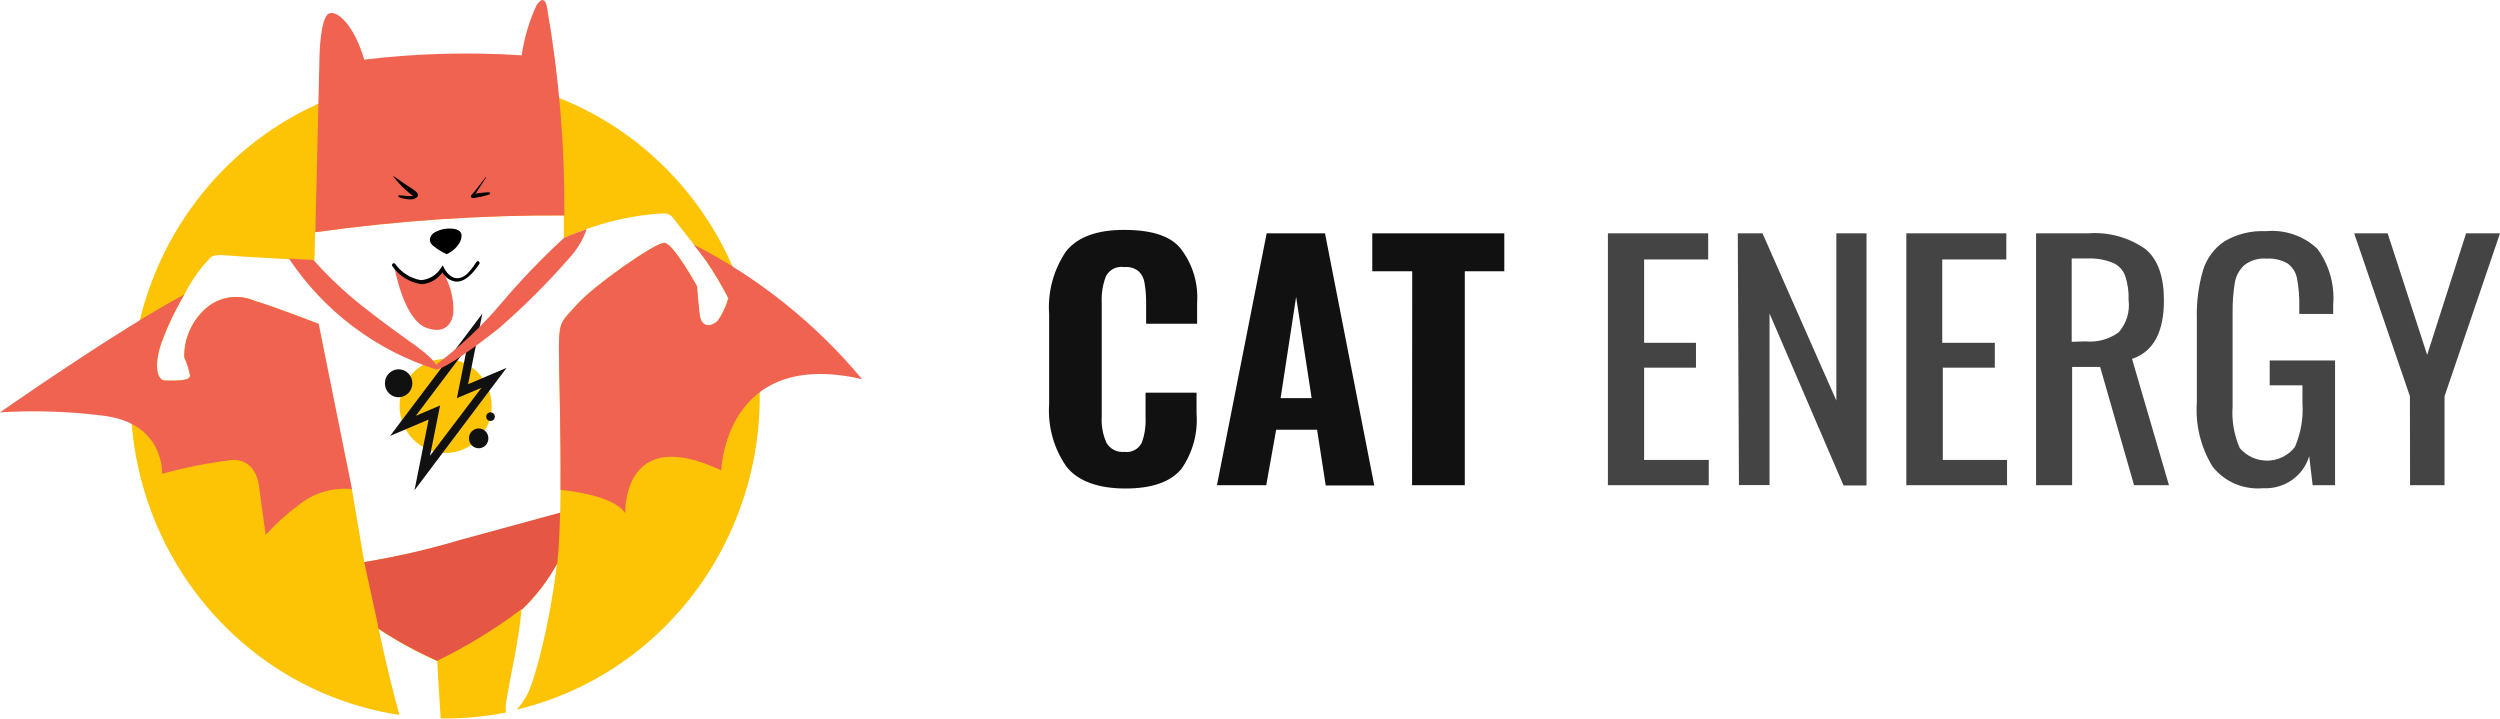
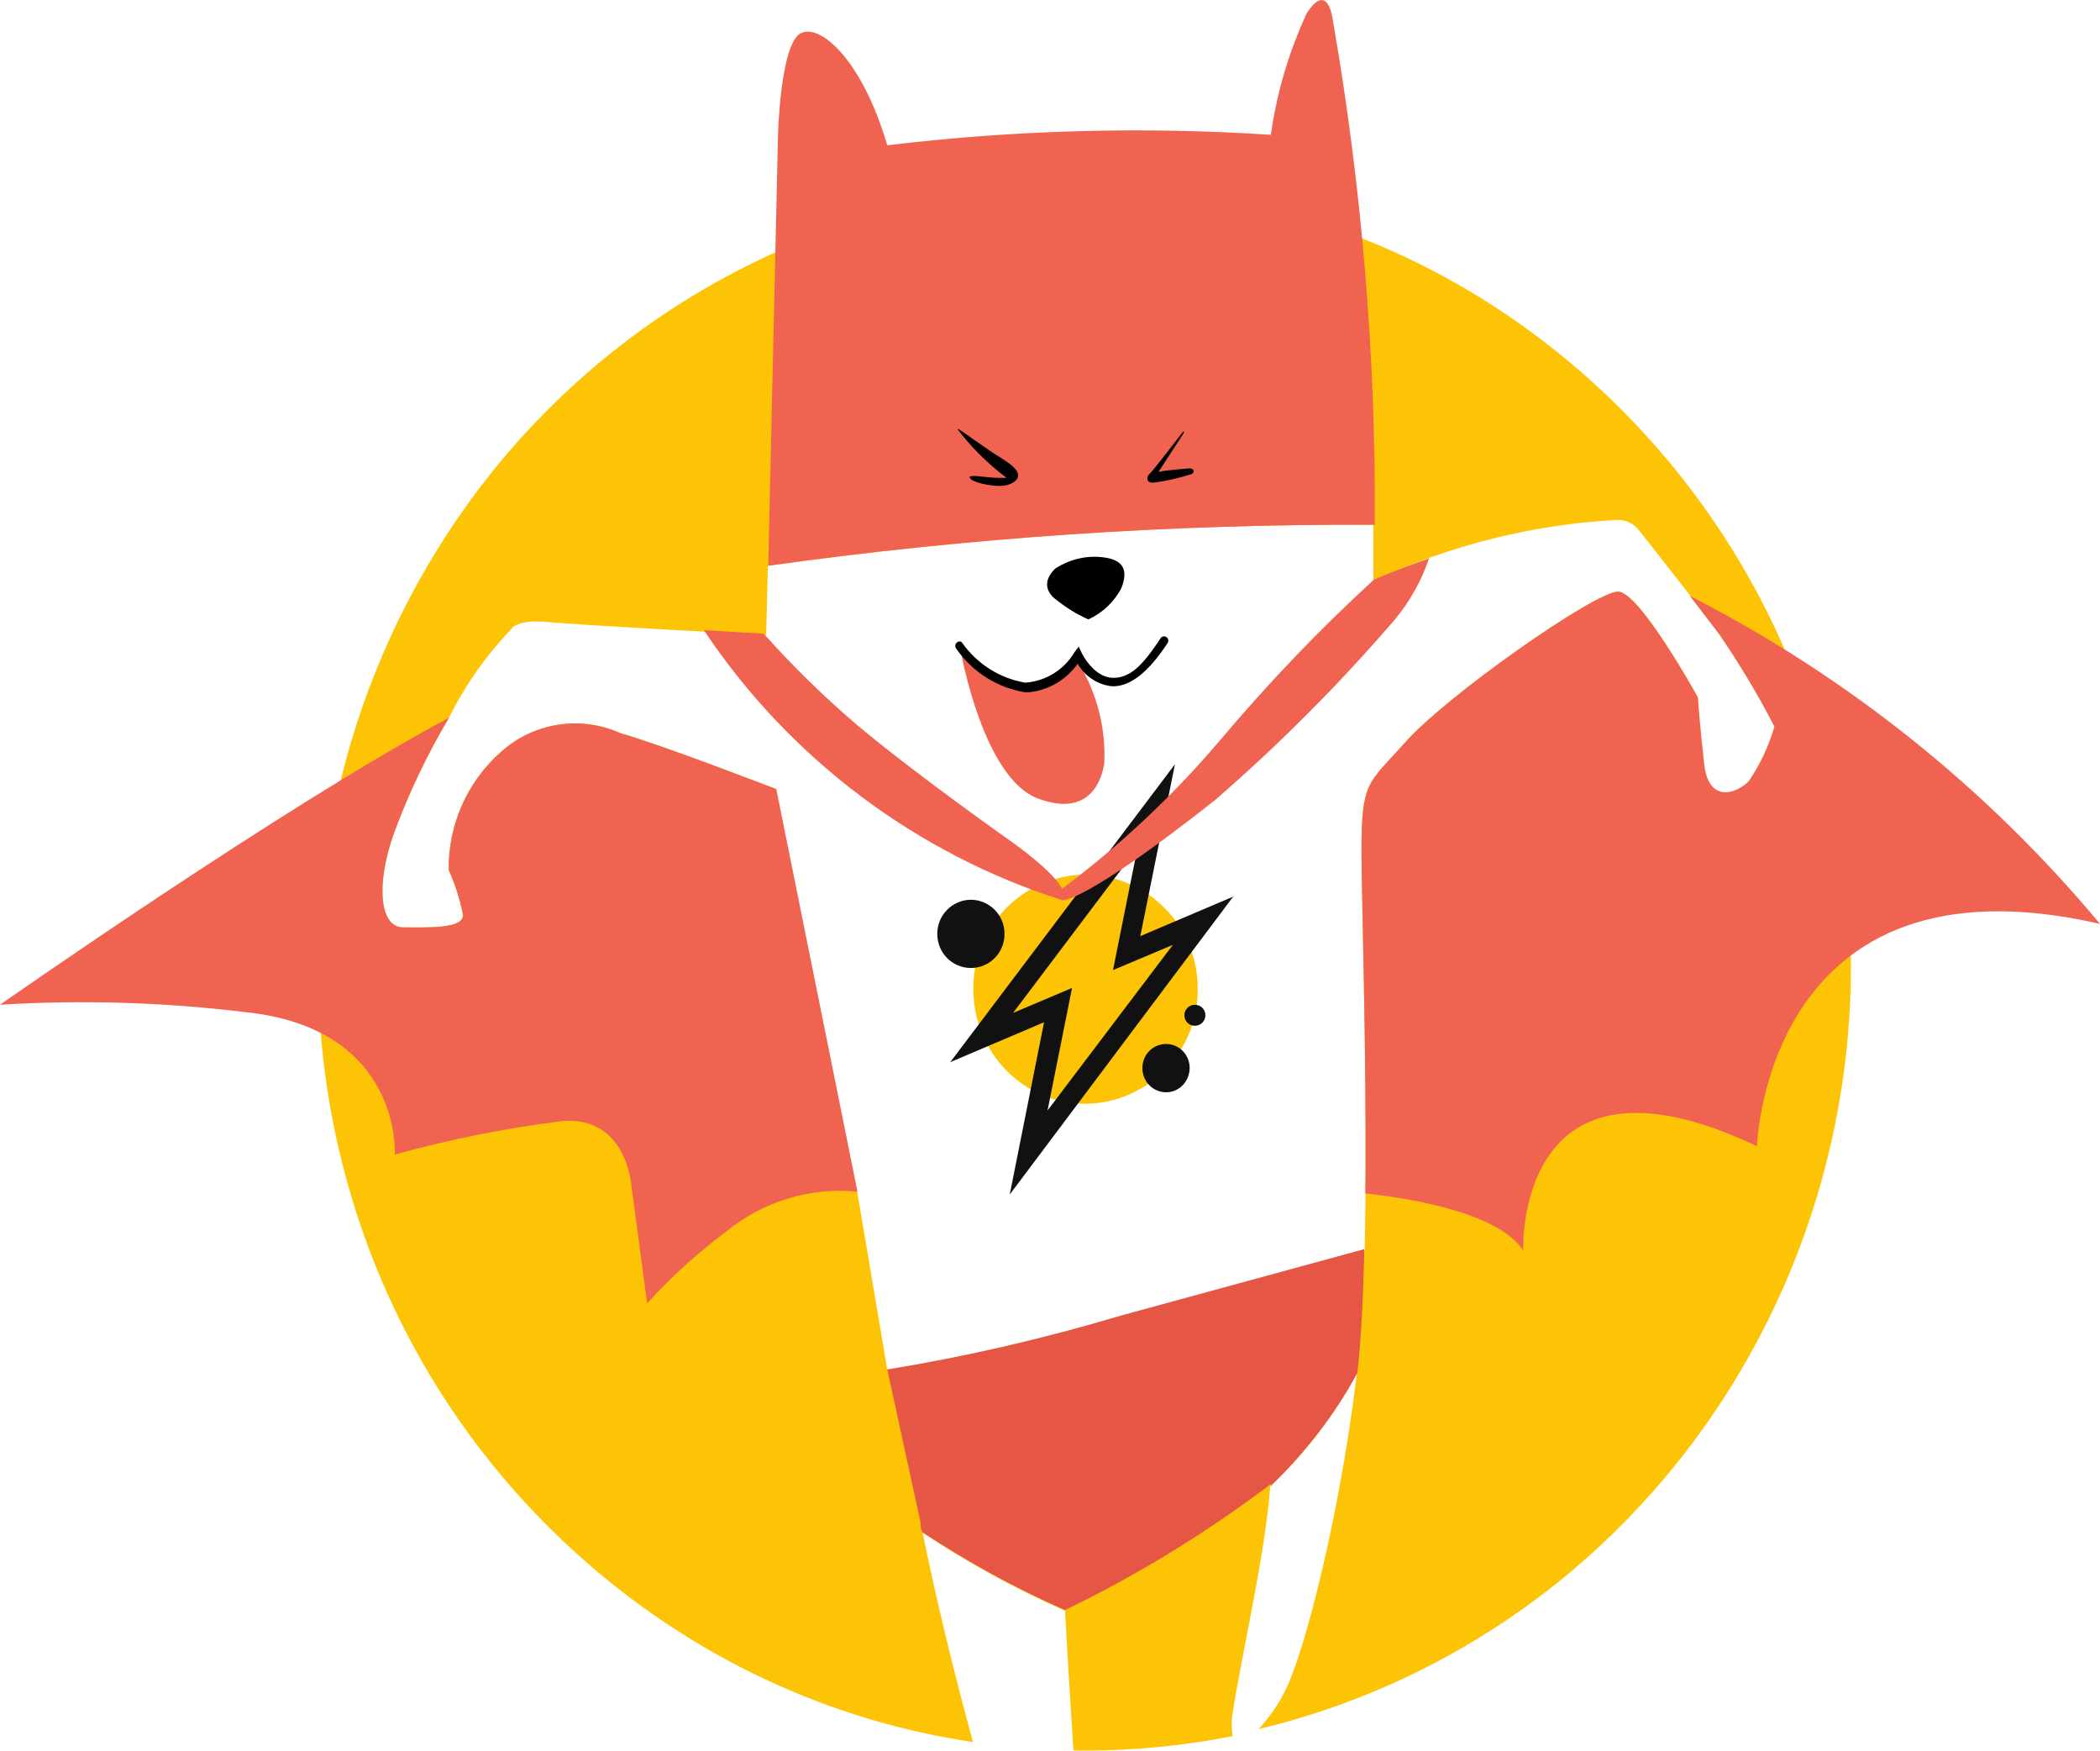
- <svg xmlns="http://www.w3.org/2000/svg" fill="none" viewBox="0 0 174 50">
-   <path d="M0 0h174v50h-174z" />
-   <path d="M0 0h60v50h-60z" />
-   <path fill="#fdc305" d="M51.2 19.05a22.3 22.3 0 0 0-6.88-9.13 21.67 21.67 0 0 0-10.42-4.41 21.5 21.5 0 0 0-11.2 1.47 21.95 21.95 0 0 0-9 6.96 22.6 22.6 0 0 0-4.4 10.6 22.76 22.76 0 0 0 1.37 11.44 22.3 22.3 0 0 0 6.77 9.22 21.7 21.7 0 0 0 10.36 4.56c-.5-1.82-1-3.84-1.44-5.98 1.29.86 2.65 1.6 4.07 2.23 0 0 .1 1.88.24 3.99a21.7 21.7 0 0 0 4.55-.41 1.9 1.9 0 0 1 0-.67c.25-1.63.94-4.57 1.07-6.46a13.2 13.2 0 0 0 2.48-3.24l-.05.39c-.47 3.71-1.45 7.68-2.05 8.78a4.9 4.9 0 0 1-.71 1 21.75 21.75 0 0 0 8.5-4.15 22.3 22.3 0 0 0 6-7.42 22.77 22.77 0 0 0 .75-18.77m-1.26 3.3c-.38.38-1.15.64-1.28-.5a31 31 0 0 1-.16-1.93s-1.65-2.99-2.27-3.02-4.99 3.02-6.14 4.36c-1 1.12-1.2 1.05-1.2 3.03 0 1.49.19 7.12.09 11.43l-6.97 1.9a54 54 0 0 1-6.67 1.5l-.86-5.09h-.12l-2.2-11.49s-3.25-1.26-4.45-1.6a3.16 3.16 0 0 0-1.8-.23 3.2 3.2 0 0 0-1.62.78 4.4 4.4 0 0 0-1.1 1.52 4.5 4.5 0 0 0-.38 1.84c.18.4.32.83.4 1.27.05.42-1.02.37-1.7.37s-.79-1.25-.25-2.73a19.9 19.9 0 0 1 1.56-3.26 10.4 10.4 0 0 1 1.77-2.52s.12-.3 1.07-.21c.95.09 6.22.37 6.22.37l.04-1.98a120 120 0 0 1 17.31-1.17v1.6a19 19 0 0 1 6.96-1.74.77.77 0 0 1 .66.34c.3.37 2.06 2.61 2.27 2.94a25 25 0 0 1 1.56 2.61 5.5 5.5 0 0 1-.74 1.61z" />
-   <path fill="#f06351" d="m48.28 17.02.86 1.12a25 25 0 0 1 1.56 2.62 5.5 5.5 0 0 1-.73 1.55c-.38.38-1.16.63-1.28-.5s-.18-1.89-.18-1.89-1.65-2.99-2.27-3.02-4.99 3.02-6.14 4.36c-1 1.12-1.2 1.04-1.2 3.03 0 1.3.15 5.8.11 9.8 1.55.17 3.83.6 4.51 1.63 0 0-.25-6.26 6.68-2.98 0 0 .24-8.54 9.8-6.35a37.5 37.5 0 0 0-11.72-9.37m-9-2.03a80.5 80.5 0 0 0-1.2-14.42s-.13-1.13-.74-.2a12.6 12.6 0 0 0-1.03 3.48 59.4 59.4 0 0 0-10.96.3c-.7-2.4-1.9-3.49-2.47-3.2-.58.28-.64 2.86-.64 2.86l-.29 12.35a121 121 0 0 1 17.33-1.17" />
-   <path fill="#e55645" d="M38.78 39.22c.11-.93.17-2.17.2-3.54l-6.96 1.9a54 54 0 0 1-6.67 1.54l.95 4.36c0 .1 0 .2.06.29a27.5 27.5 0 0 0 4.07 2.22 36 36 0 0 0 5.88-3.6v.05a13.2 13.2 0 0 0 2.47-3.22" />
-   <path fill="#000" d="M27.37 12.26c-.05-.08.85.6 1.2.8.35.22.52.37.52.52 0 .15-.22.3-.53.3s-.78-.1-.85-.23c-.07-.12.51 0 .8 0h.25a7 7 0 0 1-1.4-1.39m6.42.1s-.85 1.12-.93 1.17c-.08.05-.15.3.16.25a7 7 0 0 0 1.04-.24c.1-.06.06-.18-.1-.16s-.58.04-.85.1l.72-1.11s.03-.1-.04-.01m-2.69 5.33c.4-.18.73-.48.94-.87.24-.58 0-.8-.38-.88a2.06 2.06 0 0 0-1.5.3c-.33.32-.29.64 0 .87.3.24.6.43.94.58" />
-   <path fill="#f06351" d="M30.79 18.79a1.8 1.8 0 0 1-.4.52c-.24.2-.54.32-.85.33-.47.05-.94-.09-1.32-.38a1.7 1.7 0 0 1-.45-.4.86.86 0 0 0-.31-.21s.64 3.58 2.2 4.16 1.85-.66 1.89-1a5 5 0 0 0-.7-2.82c0-.26-.02-.09-.06-.2" />
-   <path fill="#000" d="M29.33 19.78c-.4-.06-.78-.2-1.13-.41a3 3 0 0 1-.88-.83.13.13 0 0 1 0-.18.12.12 0 0 1 .14-.03.1.1 0 0 1 .04.03 2.75 2.75 0 0 0 1.8 1.14 1.8 1.8 0 0 0 .8-.26c.25-.15.45-.36.6-.6l.12-.17.09.19s.32.66.85.7.9-.37 1.4-1.13a.12.12 0 0 1 .17-.03.13.13 0 0 1 .03.17q-.85 1.28-1.62 1.23a1.3 1.3 0 0 1-.55-.2 1.34 1.34 0 0 1-.4-.44 1.95 1.95 0 0 1-.64.58 1.9 1.9 0 0 1-.82.24" />
-   <path fill="#fdc305" fill-rule="evenodd" d="M31 31.53c1.78 0 3.22-1.47 3.22-3.27s-1.44-3.28-3.21-3.28-3.2 1.47-3.2 3.28 1.43 3.27 3.2 3.27" />
-   <path fill="#111" d="m35.26 25.6-2.68 1.14.99-4.91-6.42 8.51 2.68-1.14-.98 4.92zm-6.32 3.34 3.56-4.72-.7 3.49 1.71-.72-3.58 4.73.7-3.5z" />
-   <path fill="#111" fill-rule="evenodd" d="M27.74 27.65a.97.97 0 0 0 .96-.97.97.97 0 0 0-.96-.98.97.97 0 0 0-.95.98c0 .54.42.97.95.97m5.58 3.55a.68.68 0 0 0 .67-.7c0-.37-.3-.68-.67-.68a.68.68 0 0 0-.68.69c0 .38.3.69.68.69m.82-1.9a.3.3 0 0 0 .3-.3.3.3 0 0 0-.3-.3c-.17 0-.3.13-.3.3s.13.3.3.3" />
-   <path fill="#f06351" d="M39.24 16.57a50 50 0 0 0-4.36 4.55 27.5 27.5 0 0 1-4.54 4.27c-.19-.46-1.4-1.32-1.4-1.32s-2.68-1.88-4.44-3.35a27.5 27.5 0 0 1-2.68-2.62l-1.71-.1a19.38 19.38 0 0 0 10.26 7.72c.73-.13 2.8-1.64 4.35-2.87a50 50 0 0 0 5.13-5.15 5.6 5.6 0 0 0 .98-1.75c-.98.33-1.6.62-1.6.62m-17.05 5.97s-3.26-1.26-4.46-1.6a3.16 3.16 0 0 0-1.79-.23 3.2 3.2 0 0 0-1.63.78 4.4 4.4 0 0 0-1.1 1.52 4.5 4.5 0 0 0-.38 1.84c.18.4.32.83.41 1.27.04.42-1.03.37-1.71.37-.69 0-.79-1.25-.25-2.73a19.9 19.9 0 0 1 1.56-3.26c-4.66 2.48-12.83 8.2-12.83 8.2a38.4 38.4 0 0 1 7 .21c4.5.46 4.28 4.07 4.28 4.07a32.5 32.5 0 0 1 4.82-.96c1.8-.13 1.93 1.85 1.93 1.85l.46 3.36c.69-.76 1.45-1.45 2.27-2.06a5.1 5.1 0 0 1 3.74-1.13z" />
-   <path d="M73 16h101v18h-101z" />
-   <path fill="#111" d="M74.22 32.47a6.8 6.8 0 0 1-1.2-4.34v-6.26a6.9 6.9 0 0 1 1.18-4.38q1.2-1.5 4.08-1.49t3.9 1.31a5.52 5.52 0 0 1 1.14 3.75v1.47h-3.55v-1.59a8 8 0 0 0-.11-1.25 1.4 1.4 0 0 0-.4-.8 1.35 1.35 0 0 0-1-.3 1.3 1.3 0 0 0-.74.1c-.23.12-.42.3-.54.52a4.5 4.5 0 0 0-.3 1.84v7.95a3.9 3.9 0 0 0 .34 1.84 1.29 1.29 0 0 0 1.24.61 1.17 1.17 0 0 0 1.2-.62c.22-.58.3-1.2.27-1.83v-1.67h3.55v1.45a5.94 5.94 0 0 1-1.05 3.85c-.76.92-2.06 1.37-3.91 1.37s-3.3-.5-4.1-1.53m13.94-16.23h4.06l3.43 17.55h-3.38l-.6-3.88h-2.85l-.69 3.86h-3.43zm3.13 11.47-1.08-7.05-1.08 7.05zm7-8.83h-2.78v-2.64h9.19v2.64h-2.75v14.89h-3.67z" />
-   <path fill="#444" d="M111.91 16.24h6.98v1.82h-4.46v5.8h3.61v1.73h-3.61v6.42h4.5v1.76h-7.02zm9.04 0h1.72l5.14 11.64v-11.64h2.1v17.55h-1.6l-5.15-11.97v11.94h-2.13zm11.73 0h6.96v1.82h-4.46v5.8h3.66v1.73h-3.62v6.42h4.47v1.76h-7.01zm9.03 0h3.62a6.12 6.12 0 0 1 4 1.1c.86.72 1.28 1.91 1.28 3.56q0 3.34-2.22 4.08l2.57 8.79h-2.43l-2.36-8.23h-1.95v8.23h-2.51zm3.43 7.52a3.38 3.38 0 0 0 2.32-.63c.27-.31.47-.67.59-1.06a2.9 2.9 0 0 0 .1-1.2 4.8 4.8 0 0 0-.24-1.68 1.58 1.58 0 0 0-.86-.9 4.2 4.2 0 0 0-1.76-.3h-1.1v5.8zm8.85 8.71a7.57 7.57 0 0 1-1.09-4.47v-5.85a11 11 0 0 1 .43-3.34 3.75 3.75 0 0 1 1.5-2.02 5.17 5.17 0 0 1 2.87-.7 4.6 4.6 0 0 1 1.94.23 4.5 4.5 0 0 1 1.65 1 5.74 5.74 0 0 1 1.1 3.88v.65h-2.36v-.54a9.3 9.3 0 0 0-.16-1.94 1.66 1.66 0 0 0-.65-1.03 2.63 2.63 0 0 0-1.47-.34 2.2 2.2 0 0 0-1.55.46 2.12 2.12 0 0 0-.66 1.24 12 12 0 0 0-.15 2.08v6.51a6.1 6.1 0 0 0 .5 2.9c.24.27.53.5.87.65a2.49 2.49 0 0 0 2.13-.04c.33-.17.62-.4.84-.7a6.6 6.6 0 0 0 .52-3.04v-1.24h-2.28v-1.73h4.55v8.68h-1.56l-.24-2.02a3.1 3.1 0 0 1-1.2 1.66 3.22 3.22 0 0 1-2 .57 4.1 4.1 0 0 1-1.97-.31 4 4 0 0 1-1.56-1.2m13.74-4.89-3.88-11.34h2.33l2.75 8.46 2.71-8.46h2.36l-3.86 11.34v6.19h-2.4z" />
+ <svg xmlns="http://www.w3.org/2000/svg" viewBox="0 0 60 50" fill="none">
+   <path d="M51.2 19.05a22.3 22.3 0 0 0-6.88-9.13 21.5 21.5 0 0 0-21.62-2.95 21.95 21.95 0 0 0-9 6.97 22.76 22.76 0 0 0-3.04 22.04 22.31 22.31 0 0 0 6.78 9.22c3 2.42 6.57 4 10.36 4.56-.5-1.82-1-3.84-1.44-5.98 1.29.86 2.65 1.6 4.07 2.23 0 0 .1 1.88.24 3.99a21.7 21.7 0 0 0 4.55-.41 1.9 1.9 0 0 1 0-.67c.25-1.63.94-4.57 1.07-6.46.99-.94 1.83-2.03 2.48-3.24l-.05.39c-.47 3.71-1.45 7.68-2.05 8.78-.2.37-.43.7-.71 1 3.1-.74 6-2.16 8.5-4.15 2.5-2 4.55-4.53 6-7.42a22.73 22.73 0 0 0 .75-18.77Zm-1.25 3.3c-.38.38-1.15.64-1.28-.5a30.8 30.8 0 0 1-.16-1.93s-1.65-2.99-2.27-3.02c-.62-.04-4.99 3.02-6.14 4.36-1 1.12-1.2 1.05-1.2 3.03 0 1.49.19 7.12.09 11.43l-6.97 1.9a53.8 53.8 0 0 1-6.67 1.5l-.86-5.09h-.12l-2.2-11.49s-3.25-1.26-4.45-1.6a3.16 3.16 0 0 0-3.42.55 4.42 4.42 0 0 0-1.48 3.36c.18.4.32.83.4 1.27.05.42-1.02.37-1.7.37-.69 0-.79-1.25-.25-2.73a19.9 19.9 0 0 1 1.56-3.26c.46-.93 1.06-1.78 1.77-2.52 0 0 .12-.3 1.07-.21.95.09 6.22.37 6.22.37l.05-1.98c5.73-.8 11.51-1.2 17.3-1.17v1.6a18.95 18.95 0 0 1 6.97-1.74.76.76 0 0 1 .65.34c.3.37 2.06 2.61 2.27 2.94.57.83 1.1 1.7 1.57 2.61a5.5 5.5 0 0 1-.75 1.6v.02Z" fill="#FDC305" />
+   <path d="m48.28 17.02.86 1.12c.57.84 1.1 1.72 1.56 2.62a5.5 5.5 0 0 1-.73 1.55c-.38.38-1.16.63-1.28-.5-.13-1.14-.18-1.89-.18-1.89s-1.65-2.99-2.27-3.02c-.62-.04-4.99 3.02-6.14 4.36-1 1.12-1.2 1.05-1.2 3.03 0 1.3.15 5.8.11 9.8 1.55.17 3.83.6 4.51 1.63 0 0-.25-6.26 6.68-2.98 0 0 .24-8.54 9.8-6.35a37.5 37.5 0 0 0-11.72-9.37Zm-9-2.02c.03-4.84-.37-9.67-1.2-14.43 0 0-.13-1.13-.74-.2-.51 1.1-.86 2.27-1.03 3.48a59.42 59.42 0 0 0-10.96.3c-.7-2.4-1.9-3.49-2.47-3.2-.58.29-.65 2.86-.65 2.86l-.28 12.35a121 121 0 0 1 17.33-1.17Z" fill="#F06351" />
+   <path d="M38.78 39.22c.11-.93.17-2.17.2-3.54l-6.96 1.9a53.8 53.8 0 0 1-6.67 1.54l.95 4.36c0 .1 0 .2.06.29 1.3.85 2.65 1.6 4.07 2.22 2.07-1 4.04-2.21 5.88-3.6v.05c.98-.94 1.82-2.02 2.47-3.22Z" fill="#E55645" />
+   <path d="M27.37 12.26c-.05-.08.85.6 1.2.8.35.22.52.37.52.52 0 .15-.22.3-.53.3-.3 0-.78-.1-.85-.23-.07-.12.51 0 .8 0h.25c-.53-.4-1-.86-1.4-1.39Zm6.41.1s-.86 1.12-.93 1.17c-.08.05-.15.3.16.25.35-.05.7-.13 1.04-.24.1-.06.06-.18-.1-.16-.16.02-.58.04-.85.1l.72-1.11s.03-.1-.04-.01Zm-2.68 5.33c.4-.18.72-.49.93-.87.24-.58 0-.8-.38-.88-.52-.1-1.05.01-1.5.3-.33.32-.29.64 0 .87.3.24.6.43.94.58Z" fill="#000" />
+   <path d="M30.79 18.79a1.46 1.46 0 0 1-1.25.86c-.47.04-.94-.1-1.32-.39a1.7 1.7 0 0 1-.45-.4.85.85 0 0 0-.31-.21s.64 3.59 2.2 4.16c1.55.58 1.84-.66 1.89-1 .05-.99-.2-1.97-.7-2.82 0-.26-.02-.09-.06-.2Z" fill="#F06351" />
+   <path d="M29.33 19.78a2.96 2.96 0 0 1-2-1.24.13.13 0 0 1 0-.18.12.12 0 0 1 .13-.03l.03.03a2.78 2.78 0 0 0 1.8 1.14 1.78 1.78 0 0 0 1.41-.87l.12-.16.09.19s.32.66.85.7c.53.03.9-.37 1.4-1.13a.12.12 0 0 1 .17-.03c.02.01.04.04.05.08 0 .03 0 .06-.02.09-.57.86-1.1 1.27-1.62 1.23a1.3 1.3 0 0 1-.95-.64 1.95 1.95 0 0 1-1.46.82Z" fill="#000" />
+   <path d="M31 31.53a3.25 3.25 0 0 0 3.22-3.27 3.25 3.25 0 0 0-3.21-3.28 3.24 3.24 0 0 0-3.2 3.28c0 1.8 1.43 3.27 3.2 3.27Z" fill="#FDC305" />
+   <path d="m35.26 25.6-2.68 1.14.99-4.91-6.42 8.51 2.68-1.14-.98 4.92 6.4-8.53Zm-6.32 3.34 3.56-4.72-.7 3.49 1.71-.72-3.58 4.73.7-3.5-1.7.72Zm-1.2-1.29c.53 0 .96-.43.96-.97a.97.97 0 0 0-.96-.98.97.97 0 0 0-.96.98c0 .54.43.97.96.97Zm5.58 3.55c.37 0 .67-.31.67-.7 0-.37-.3-.68-.67-.68-.38 0-.68.3-.68.69 0 .38.3.69.68.69Zm.82-1.9a.3.3 0 0 0 .3-.3.3.3 0 0 0-.3-.3.3.3 0 0 0-.3.3c0 .17.13.3.3.3Z" fill="#111" />
+   <path d="M39.24 16.57c-1.55 1.42-3 2.94-4.36 4.55a27.48 27.48 0 0 1-4.54 4.27c-.19-.46-1.4-1.32-1.4-1.32s-2.68-1.88-4.44-3.35a27.62 27.62 0 0 1-2.68-2.62l-1.71-.1a19.39 19.39 0 0 0 10.26 7.72c.73-.13 2.8-1.64 4.35-2.87a49.8 49.8 0 0 0 5.13-5.15c.43-.52.76-1.1.98-1.75-.98.34-1.6.62-1.6.62Zm-17.06 5.97s-3.26-1.26-4.46-1.6a3.16 3.16 0 0 0-3.42.55 4.42 4.42 0 0 0-1.48 3.36c.18.4.32.83.41 1.27.04.42-1.03.37-1.71.37-.68 0-.79-1.25-.25-2.73a19.9 19.9 0 0 1 1.56-3.26c-4.66 2.48-12.83 8.2-12.83 8.2a38.4 38.4 0 0 1 7 .21c4.5.46 4.28 4.07 4.28 4.07 1.58-.44 3.19-.76 4.81-.96 1.82-.13 1.95 1.85 1.95 1.85l.45 3.36c.69-.76 1.45-1.45 2.27-2.06a5.11 5.11 0 0 1 3.74-1.13l-2.32-11.5Z" fill="#F06351" />
</svg>
